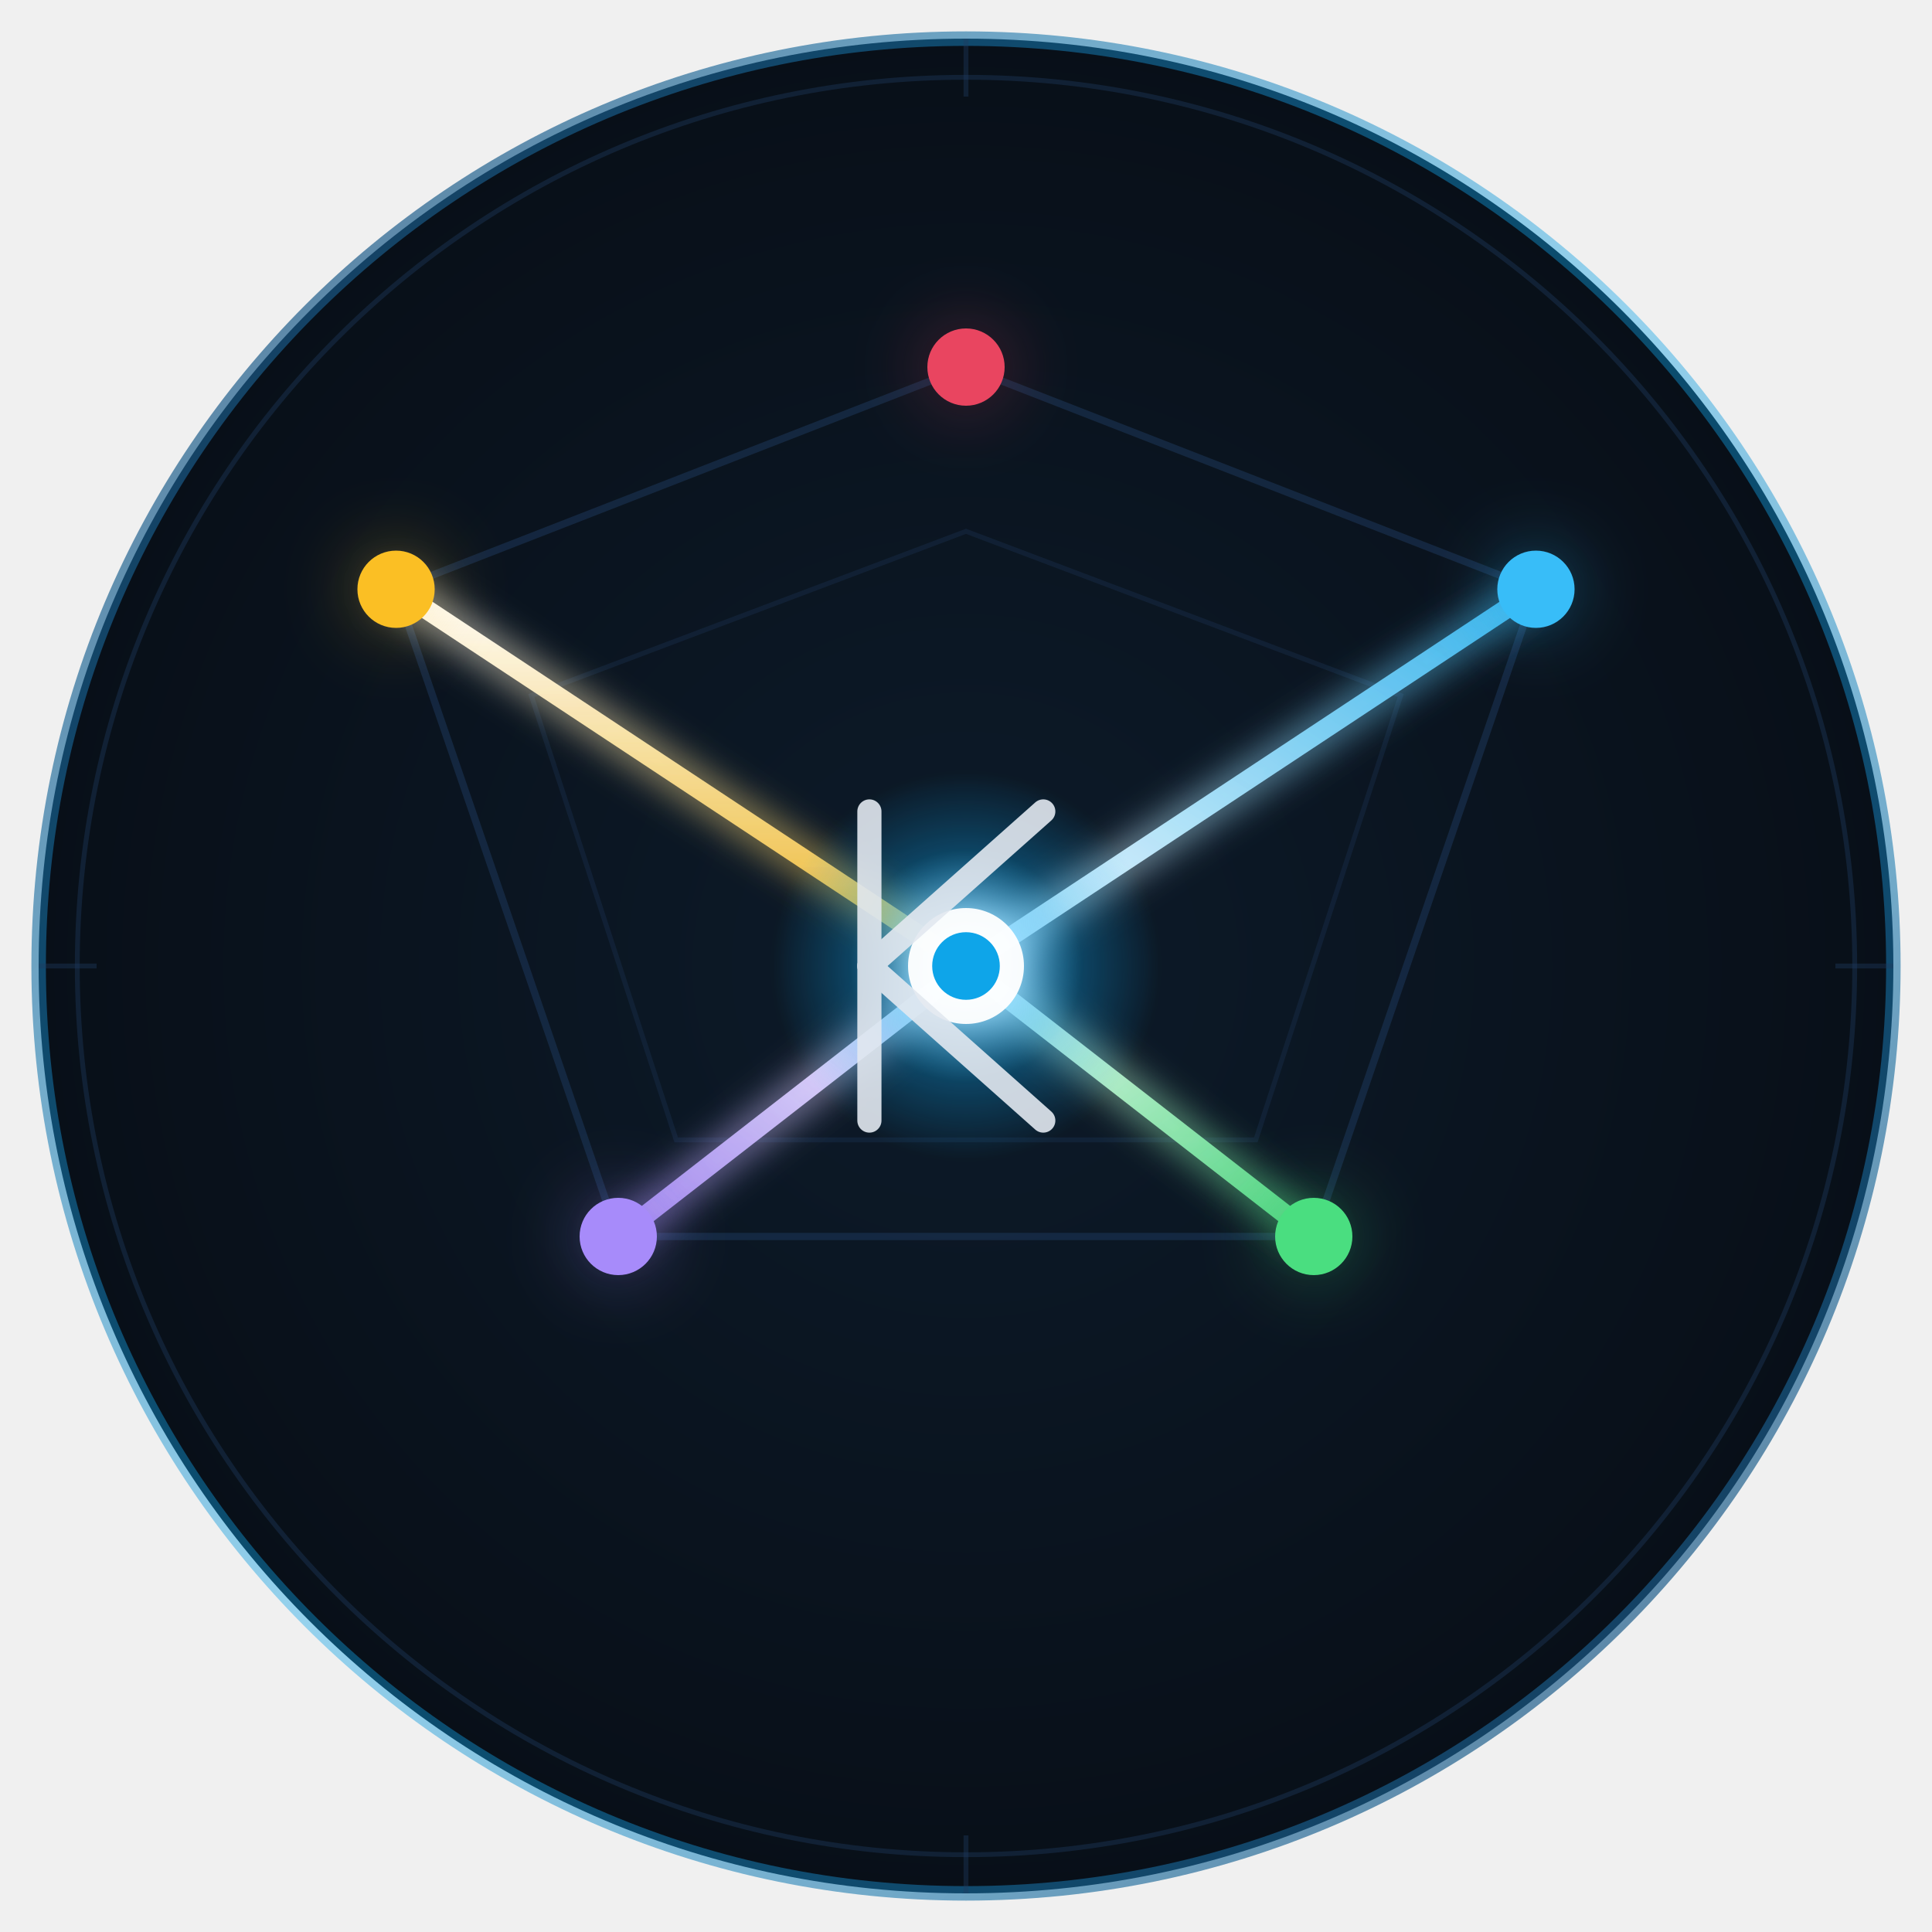
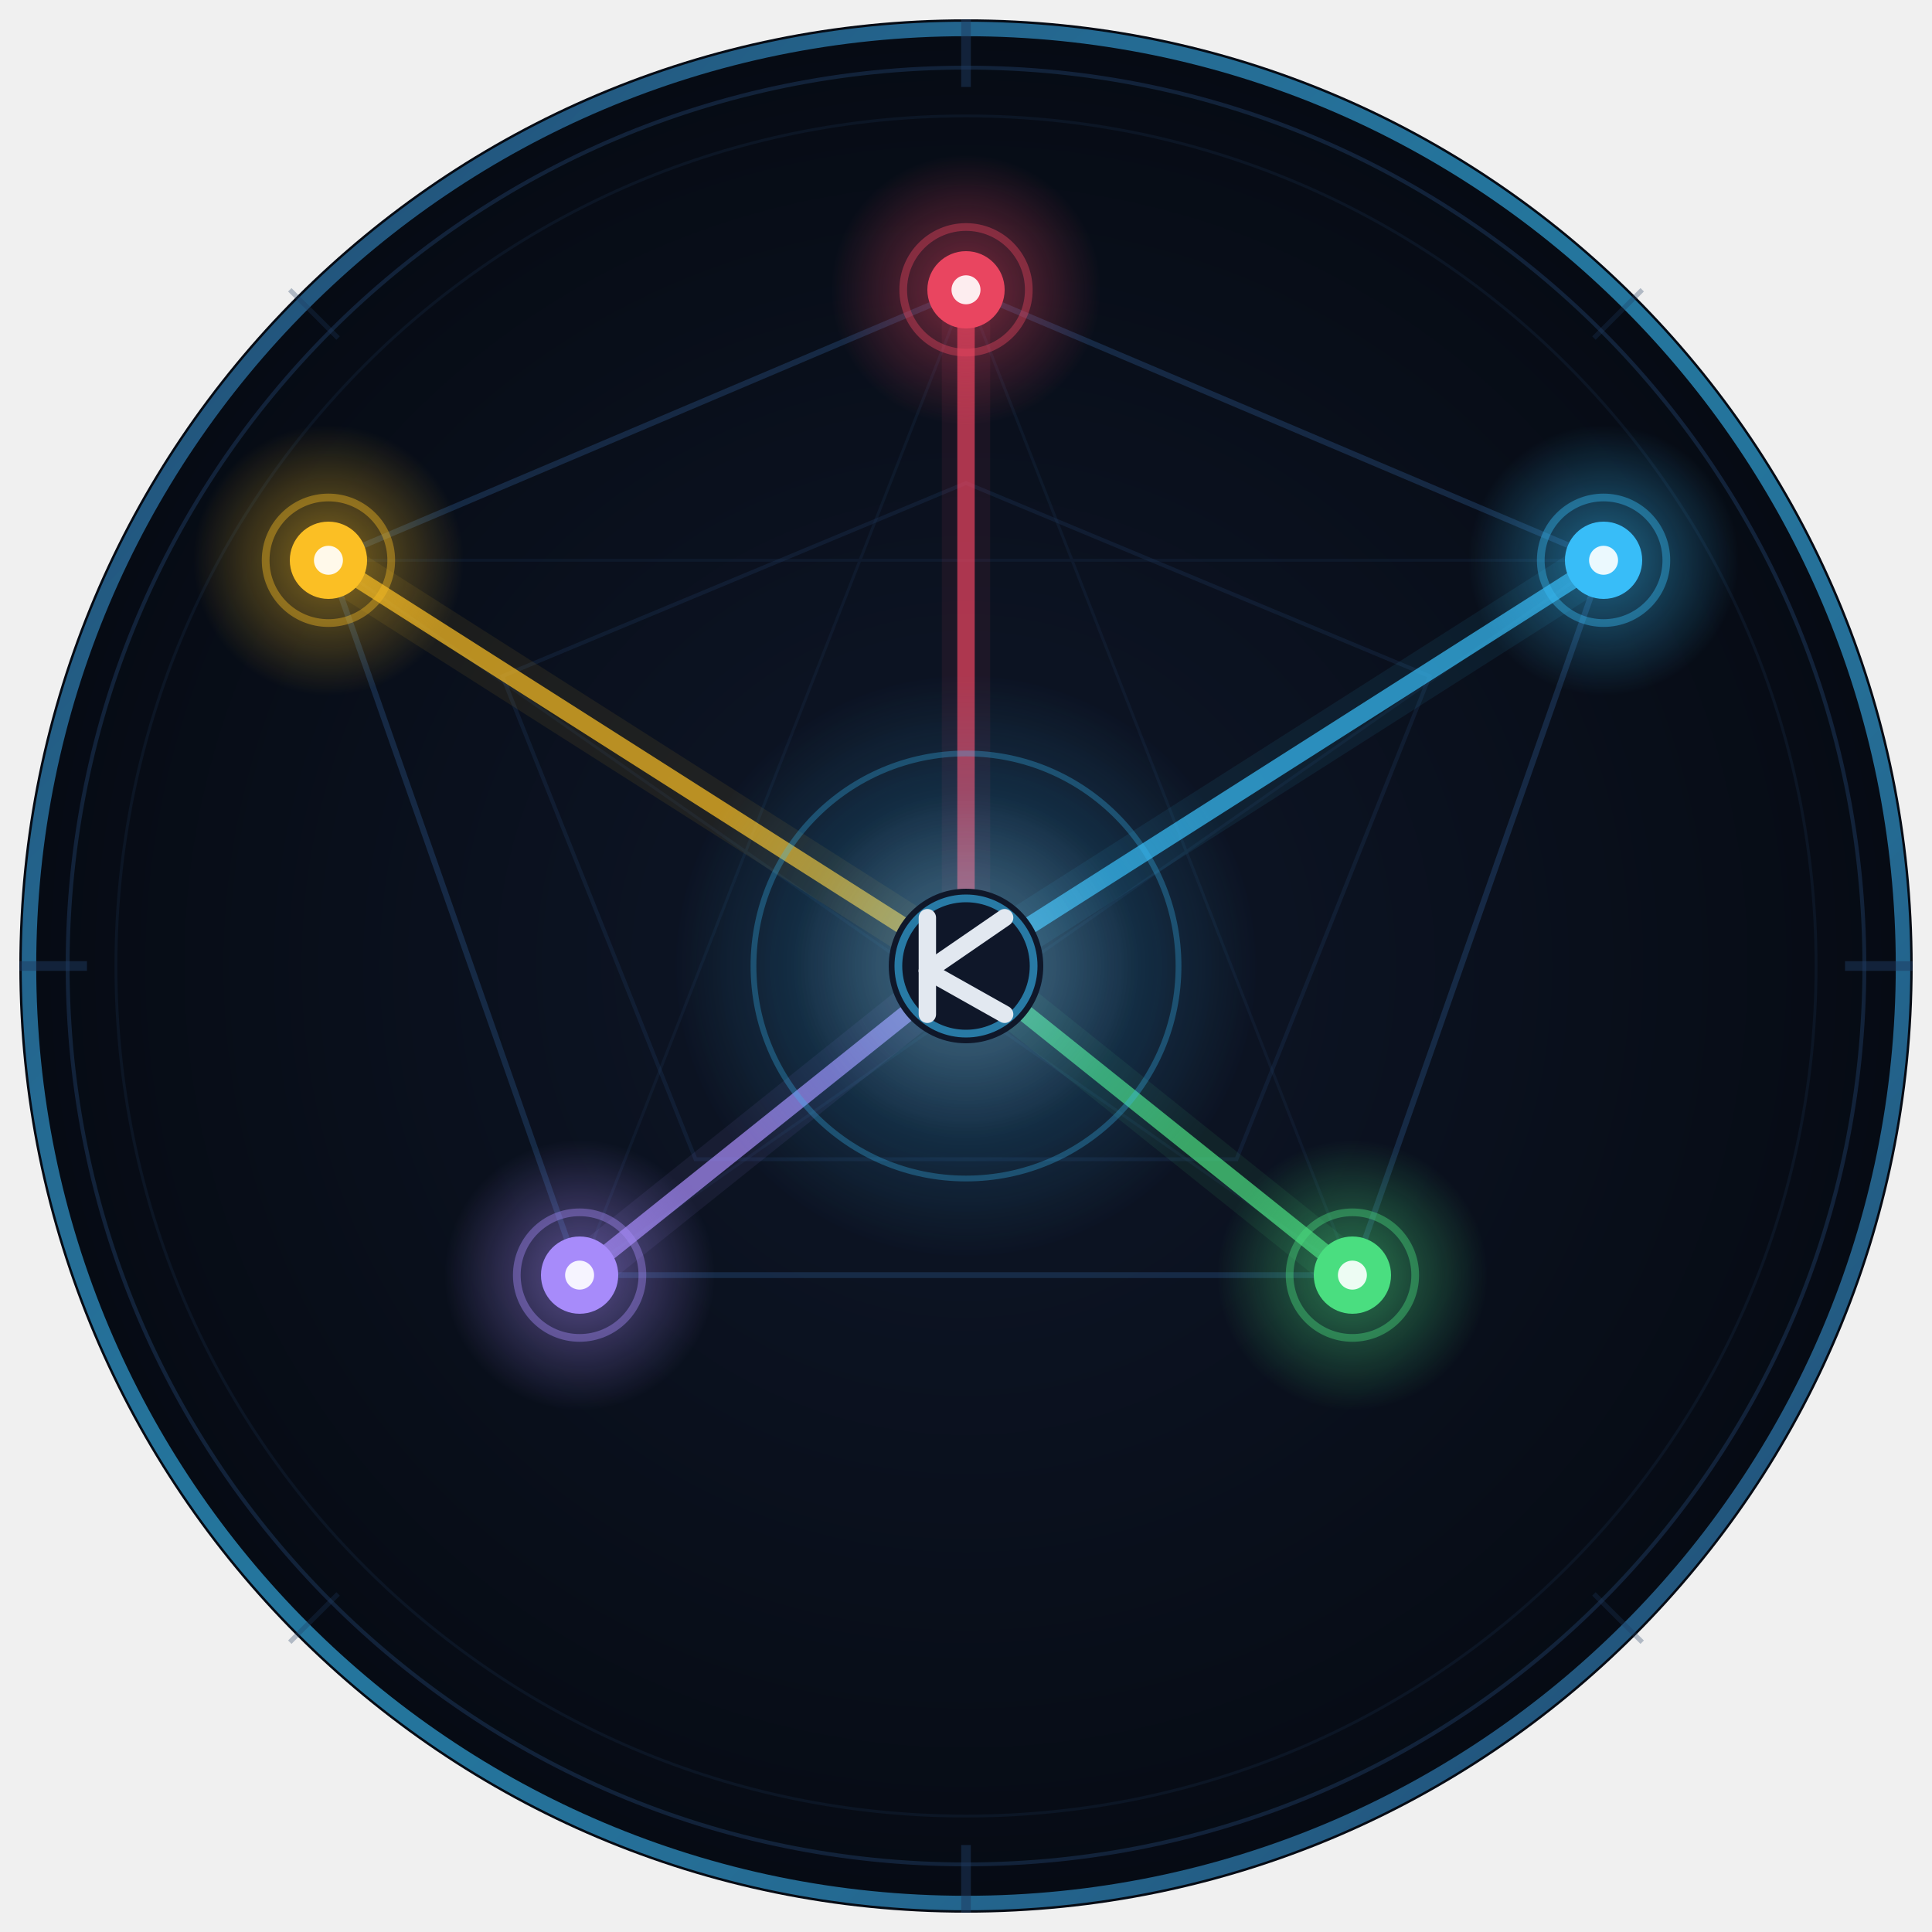
<svg xmlns="http://www.w3.org/2000/svg" viewBox="0 0 200 200" role="img" aria-label="K-LLM logo">
  <defs>
-     <radialGradient id="bgGrad" cx="50%" cy="50%" r="50%">
-       <stop offset="0%" stop-color="#0d1b2a" />
-       <stop offset="100%" stop-color="#080f18" />
+     <radialGradient id="bg" cx="50%" cy="50%" r="50%">
+       <stop offset="0%" stop-color="#0f1729" />
+       <stop offset="100%" stop-color="#060b14" />
    </radialGradient>
    <radialGradient id="coreGlow" cx="50%" cy="50%" r="50%">
-       <stop offset="0%" stop-color="#ffffff" stop-opacity="1" />
-       <stop offset="30%" stop-color="#7dd3fc" stop-opacity="0.8" />
-       <stop offset="60%" stop-color="#0ea5e9" stop-opacity="0.3" />
-       <stop offset="100%" stop-color="#0ea5e9" stop-opacity="0" />
+       <stop offset="0%" stop-color="#38bdf8" stop-opacity="0.35" />
+       <stop offset="100%" stop-color="#38bdf8" stop-opacity="0" />
    </radialGradient>
-     <linearGradient id="beam1" x1="0%" y1="0%" x2="100%" y2="100%">
-       <stop offset="0%" stop-color="#e94560" stop-opacity="0.9" />
-       <stop offset="100%" stop-color="#ffffff" stop-opacity="1" />
+     <radialGradient id="coreGlow2" cx="50%" cy="50%" r="50%">
+       <stop offset="0%" stop-color="#ffffff" stop-opacity="0.2" />
+       <stop offset="100%" stop-color="#ffffff" stop-opacity="0" />
+     </radialGradient>
+     <linearGradient id="ring" x1="0%" y1="0%" x2="100%" y2="100%">
+       <stop offset="0%" stop-color="#1e3a5f" />
+       <stop offset="50%" stop-color="#38bdf8" stop-opacity="0.6" />
+       <stop offset="100%" stop-color="#1e3a5f" />
    </linearGradient>
-     <linearGradient id="beam2" x1="100%" y1="0%" x2="0%" y2="100%">
-       <stop offset="0%" stop-color="#38bdf8" stop-opacity="0.9" />
-       <stop offset="100%" stop-color="#ffffff" stop-opacity="1" />
-     </linearGradient>
-     <linearGradient id="beam3" x1="100%" y1="100%" x2="0%" y2="0%">
-       <stop offset="0%" stop-color="#4ade80" stop-opacity="0.9" />
-       <stop offset="100%" stop-color="#ffffff" stop-opacity="1" />
-     </linearGradient>
-     <linearGradient id="beam4" x1="0%" y1="100%" x2="100%" y2="0%">
-       <stop offset="0%" stop-color="#a78bfa" stop-opacity="0.9" />
-       <stop offset="100%" stop-color="#ffffff" stop-opacity="1" />
-     </linearGradient>
-     <linearGradient id="beam5" x1="50%" y1="100%" x2="50%" y2="0%">
-       <stop offset="0%" stop-color="#fbbf24" stop-opacity="0.9" />
-       <stop offset="100%" stop-color="#ffffff" stop-opacity="1" />
-     </linearGradient>
-     <linearGradient id="ringGrad" x1="0%" y1="0%" x2="100%" y2="100%">
-       <stop offset="0%" stop-color="#1e3a5f" stop-opacity="0.8" />
-       <stop offset="50%" stop-color="#0ea5e9" stop-opacity="0.4" />
-       <stop offset="100%" stop-color="#1e3a5f" stop-opacity="0.8" />
-     </linearGradient>
-     <filter id="glow" x="-50%" y="-50%" width="200%" height="200%">
-       <feGaussianBlur in="SourceGraphic" stdDeviation="2" result="blur" />
-       <feMerge>
-         <feMergeNode in="blur" />
-         <feMergeNode in="SourceGraphic" />
-       </feMerge>
-     </filter>
-     <filter id="nodeGlow" x="-100%" y="-100%" width="300%" height="300%">
-       <feGaussianBlur in="SourceGraphic" stdDeviation="3" />
-     </filter>
+     <radialGradient id="g1" cx="50%" cy="50%" r="50%">
+       <stop offset="0%" stop-color="#e94560" stop-opacity="0.5" />
+       <stop offset="100%" stop-color="#e94560" stop-opacity="0" />
+     </radialGradient>
+     <radialGradient id="g2" cx="50%" cy="50%" r="50%">
+       <stop offset="0%" stop-color="#38bdf8" stop-opacity="0.5" />
+       <stop offset="100%" stop-color="#38bdf8" stop-opacity="0" />
+     </radialGradient>
+     <radialGradient id="g3" cx="50%" cy="50%" r="50%">
+       <stop offset="0%" stop-color="#4ade80" stop-opacity="0.5" />
+       <stop offset="100%" stop-color="#4ade80" stop-opacity="0" />
+     </radialGradient>
+     <radialGradient id="g4" cx="50%" cy="50%" r="50%">
+       <stop offset="0%" stop-color="#a78bfa" stop-opacity="0.5" />
+       <stop offset="100%" stop-color="#a78bfa" stop-opacity="0" />
+     </radialGradient>
+     <radialGradient id="g5" cx="50%" cy="50%" r="50%">
+       <stop offset="0%" stop-color="#fbbf24" stop-opacity="0.5" />
+       <stop offset="100%" stop-color="#fbbf24" stop-opacity="0" />
+     </radialGradient>
  </defs>
-   <circle cx="100" cy="100" r="96" fill="url(#bgGrad)" />
-   <circle cx="100" cy="100" r="96" fill="none" stroke="url(#ringGrad)" stroke-width="1.5" />
-   <circle cx="100" cy="100" r="92" fill="none" stroke="#1e3a5f" stroke-width="0.5" opacity="0.4" />
-   <polygon points="100,38 159,61 136,128 64,128 41,61" fill="none" stroke="#1e3a5f" stroke-width="0.75" opacity="0.5" />
-   <polygon points="100,55 145,72 130,118 70,118 55,72" fill="none" stroke="#1e3a5f" stroke-width="0.5" opacity="0.3" />
-   <line x1="100" y1="38" x2="100" y2="100" stroke="url(#beam1)" stroke-width="2" stroke-linecap="round" filter="url(#glow)" />
-   <line x1="159" y1="61" x2="100" y2="100" stroke="url(#beam2)" stroke-width="2" stroke-linecap="round" filter="url(#glow)" />
-   <line x1="136" y1="128" x2="100" y2="100" stroke="url(#beam3)" stroke-width="2" stroke-linecap="round" filter="url(#glow)" />
-   <line x1="64" y1="128" x2="100" y2="100" stroke="url(#beam4)" stroke-width="2" stroke-linecap="round" filter="url(#glow)" />
-   <line x1="41" y1="61" x2="100" y2="100" stroke="url(#beam5)" stroke-width="2" stroke-linecap="round" filter="url(#glow)" />
-   <circle cx="100" cy="38" r="6" fill="#e94560" opacity="0.15" filter="url(#nodeGlow)" />
-   <circle cx="159" cy="61" r="6" fill="#38bdf8" opacity="0.15" filter="url(#nodeGlow)" />
-   <circle cx="136" cy="128" r="6" fill="#4ade80" opacity="0.15" filter="url(#nodeGlow)" />
-   <circle cx="64" cy="128" r="6" fill="#a78bfa" opacity="0.15" filter="url(#nodeGlow)" />
-   <circle cx="41" cy="61" r="6" fill="#fbbf24" opacity="0.15" filter="url(#nodeGlow)" />
-   <circle cx="100" cy="38" r="4" fill="#e94560" />
-   <circle cx="159" cy="61" r="4" fill="#38bdf8" />
-   <circle cx="136" cy="128" r="4" fill="#4ade80" />
-   <circle cx="64" cy="128" r="4" fill="#a78bfa" />
-   <circle cx="41" cy="61" r="4" fill="#fbbf24" />
-   <circle cx="100" cy="100" r="20" fill="url(#coreGlow)" />
-   <circle cx="100" cy="100" r="6" fill="#ffffff" opacity="0.95" />
-   <circle cx="100" cy="100" r="3.5" fill="#0ea5e9" />
-   <g opacity="0.9" transform="translate(100,100)">
-     <line x1="-10" y1="-16" x2="-10" y2="16" stroke="#e2e8f0" stroke-width="2.5" stroke-linecap="round" />
-     <line x1="-10" y1="0" x2="8" y2="-16" stroke="#e2e8f0" stroke-width="2.5" stroke-linecap="round" />
-     <line x1="-10" y1="0" x2="8" y2="16" stroke="#e2e8f0" stroke-width="2.5" stroke-linecap="round" />
+   <circle cx="100" cy="100" r="98" fill="url(#bg)" />
+   <circle cx="100" cy="100" r="97" fill="none" stroke="url(#ring)" stroke-width="1.5" />
+   <circle cx="100" cy="100" r="93" fill="none" stroke="#1e3a5f" stroke-width="0.4" opacity="0.5" />
+   <circle cx="100" cy="100" r="88" fill="none" stroke="#1e3a5f" stroke-width="0.3" opacity="0.2" />
+   <g stroke="#1e3a5f" stroke-width="1" opacity="0.5">
+     <line x1="100" y1="2" x2="100" y2="9" />
+     <line x1="100" y1="191" x2="100" y2="198" />
+     <line x1="2" y1="100" x2="9" y2="100" />
+     <line x1="191" y1="100" x2="198" y2="100" />
  </g>
-   <g stroke="#1e3a5f" stroke-width="0.5" opacity="0.4">
-     <line x1="100" y1="4" x2="100" y2="10" />
-     <line x1="100" y1="190" x2="100" y2="196" />
-     <line x1="4" y1="100" x2="10" y2="100" />
-     <line x1="190" y1="100" x2="196" y2="100" />
+   <g stroke="#1e3a5f" stroke-width="0.5" opacity="0.3">
+     <line x1="30" y1="30" x2="35" y2="35" />
+     <line x1="170" y1="30" x2="165" y2="35" />
+     <line x1="30" y1="170" x2="35" y2="165" />
+     <line x1="170" y1="170" x2="165" y2="165" />
+   </g>
+   <polygon points="100,30 166,58 140,132 60,132 34,58" fill="none" stroke="#1e3a5f" stroke-width="0.6" opacity="0.6" />
+   <polygon points="100,50 148,70 128,120 72,120 52,70" fill="none" stroke="#1e3a5f" stroke-width="0.4" opacity="0.3" />
+   <g stroke="#1e3a5f" stroke-width="0.3" opacity="0.2">
+     <line x1="100" y1="30" x2="140" y2="132" />
+     <line x1="100" y1="30" x2="60" y2="132" />
+     <line x1="166" y1="58" x2="60" y2="132" />
+     <line x1="166" y1="58" x2="34" y2="58" />
+     <line x1="140" y1="132" x2="34" y2="58" />
+   </g>
+   <line x1="100" y1="30" x2="100" y2="100" stroke="#e94560" stroke-width="1.8" stroke-linecap="round" opacity="0.7" />
+   <line x1="166" y1="58" x2="100" y2="100" stroke="#38bdf8" stroke-width="1.8" stroke-linecap="round" opacity="0.7" />
+   <line x1="140" y1="132" x2="100" y2="100" stroke="#4ade80" stroke-width="1.8" stroke-linecap="round" opacity="0.7" />
+   <line x1="60" y1="132" x2="100" y2="100" stroke="#a78bfa" stroke-width="1.8" stroke-linecap="round" opacity="0.7" />
+   <line x1="34" y1="58" x2="100" y2="100" stroke="#fbbf24" stroke-width="1.8" stroke-linecap="round" opacity="0.7" />
+   <line x1="100" y1="30" x2="100" y2="100" stroke="#e94560" stroke-width="5" stroke-linecap="round" opacity="0.08" />
+   <line x1="166" y1="58" x2="100" y2="100" stroke="#38bdf8" stroke-width="5" stroke-linecap="round" opacity="0.08" />
+   <line x1="140" y1="132" x2="100" y2="100" stroke="#4ade80" stroke-width="5" stroke-linecap="round" opacity="0.08" />
+   <line x1="60" y1="132" x2="100" y2="100" stroke="#a78bfa" stroke-width="5" stroke-linecap="round" opacity="0.08" />
+   <line x1="34" y1="58" x2="100" y2="100" stroke="#fbbf24" stroke-width="5" stroke-linecap="round" opacity="0.08" />
+   <circle cx="100" cy="30" r="14" fill="url(#g1)" />
+   <circle cx="166" cy="58" r="14" fill="url(#g2)" />
+   <circle cx="140" cy="132" r="14" fill="url(#g3)" />
+   <circle cx="60" cy="132" r="14" fill="url(#g4)" />
+   <circle cx="34" cy="58" r="14" fill="url(#g5)" />
+   <circle cx="100" cy="30" r="6.5" fill="none" stroke="#e94560" stroke-width="0.8" opacity="0.4" />
+   <circle cx="166" cy="58" r="6.5" fill="none" stroke="#38bdf8" stroke-width="0.8" opacity="0.4" />
+   <circle cx="140" cy="132" r="6.5" fill="none" stroke="#4ade80" stroke-width="0.8" opacity="0.4" />
+   <circle cx="60" cy="132" r="6.5" fill="none" stroke="#a78bfa" stroke-width="0.8" opacity="0.4" />
+   <circle cx="34" cy="58" r="6.5" fill="none" stroke="#fbbf24" stroke-width="0.8" opacity="0.4" />
+   <circle cx="100" cy="30" r="4" fill="#e94560" />
+   <circle cx="166" cy="58" r="4" fill="#38bdf8" />
+   <circle cx="140" cy="132" r="4" fill="#4ade80" />
+   <circle cx="60" cy="132" r="4" fill="#a78bfa" />
+   <circle cx="34" cy="58" r="4" fill="#fbbf24" />
+   <circle cx="100" cy="30" r="1.5" fill="#fff" opacity="0.9" />
+   <circle cx="166" cy="58" r="1.5" fill="#fff" opacity="0.9" />
+   <circle cx="140" cy="132" r="1.5" fill="#fff" opacity="0.9" />
+   <circle cx="60" cy="132" r="1.5" fill="#fff" opacity="0.9" />
+   <circle cx="34" cy="58" r="1.5" fill="#fff" opacity="0.9" />
+   <circle cx="100" cy="100" r="30" fill="url(#coreGlow)" />
+   <circle cx="100" cy="100" r="18" fill="url(#coreGlow2)" />
+   <circle cx="100" cy="100" r="22" fill="none" stroke="#38bdf8" stroke-width="0.6" opacity="0.3" />
+   <circle cx="100" cy="100" r="8" fill="#0f1729" />
+   <circle cx="100" cy="100" r="7" fill="none" stroke="#38bdf8" stroke-width="0.8" opacity="0.6" />
+   <g transform="translate(100,100)">
+     <line x1="-4" y1="-5" x2="-4" y2="5" stroke="#e2e8f0" stroke-width="1.8" stroke-linecap="round" />
+     <line x1="-4" y1="0.5" x2="4" y2="-5" stroke="#e2e8f0" stroke-width="1.8" stroke-linecap="round" />
+     <line x1="-4" y1="0.5" x2="4" y2="5" stroke="#e2e8f0" stroke-width="1.8" stroke-linecap="round" />
  </g>
</svg>
